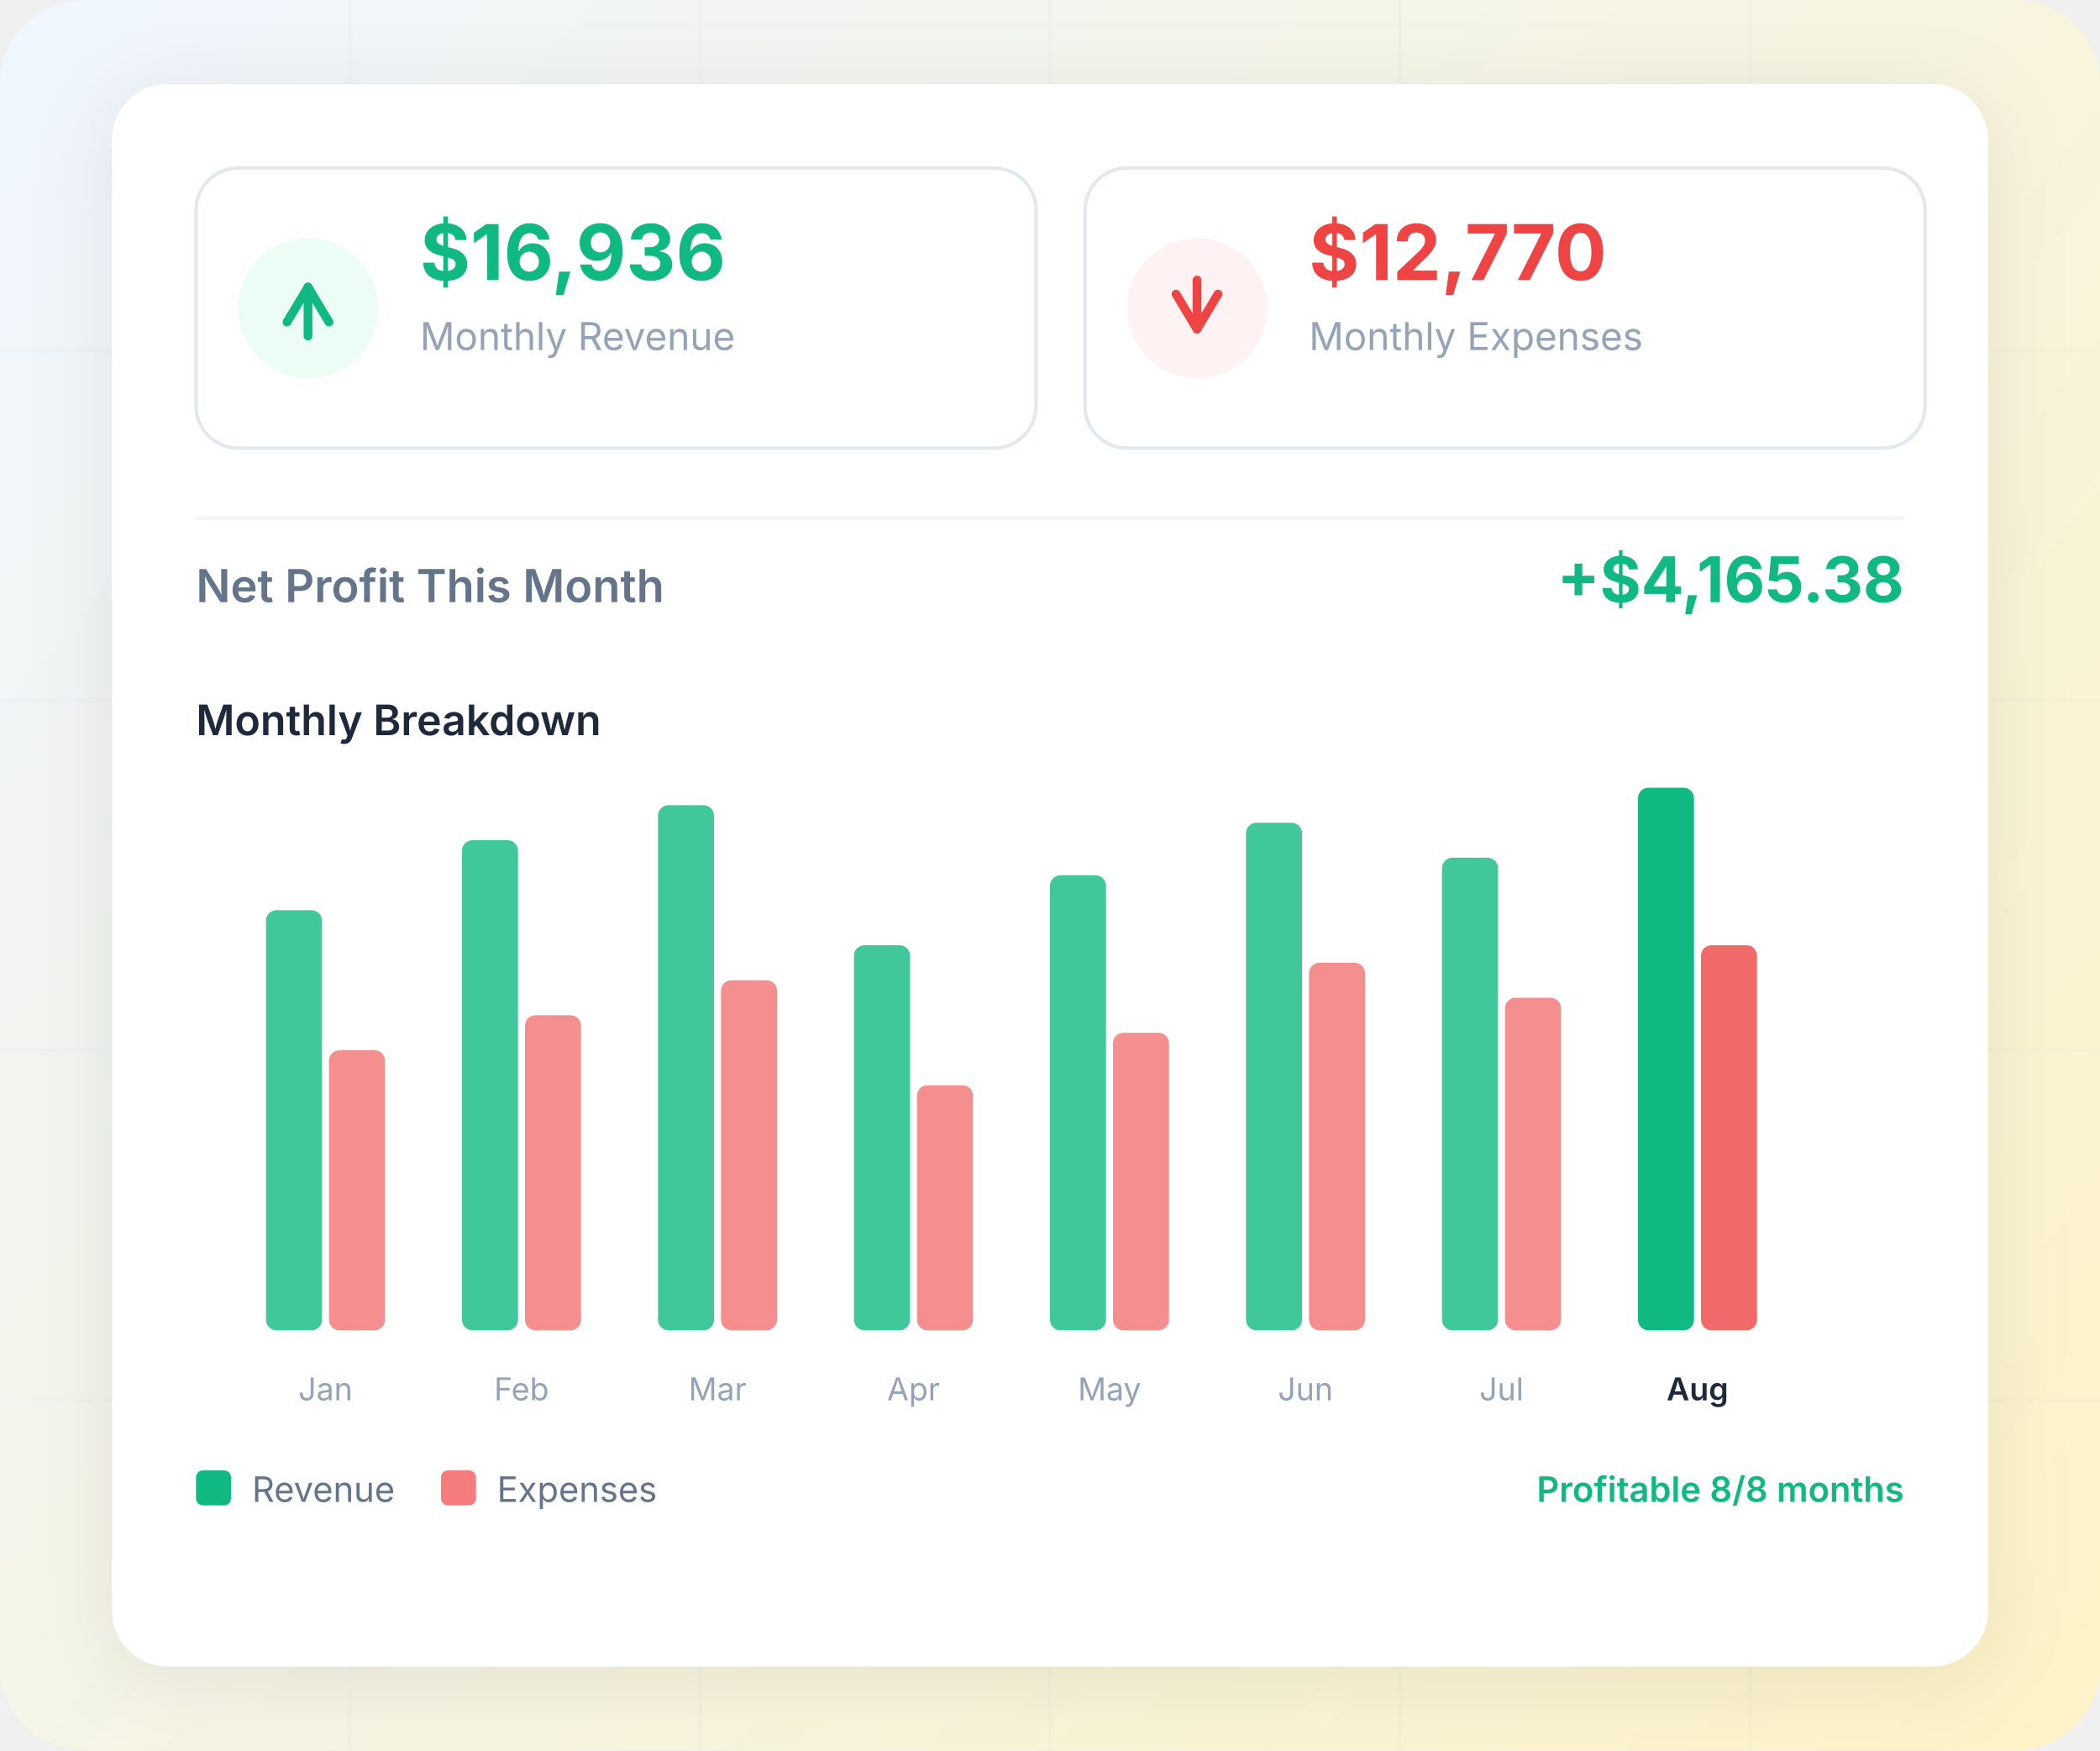
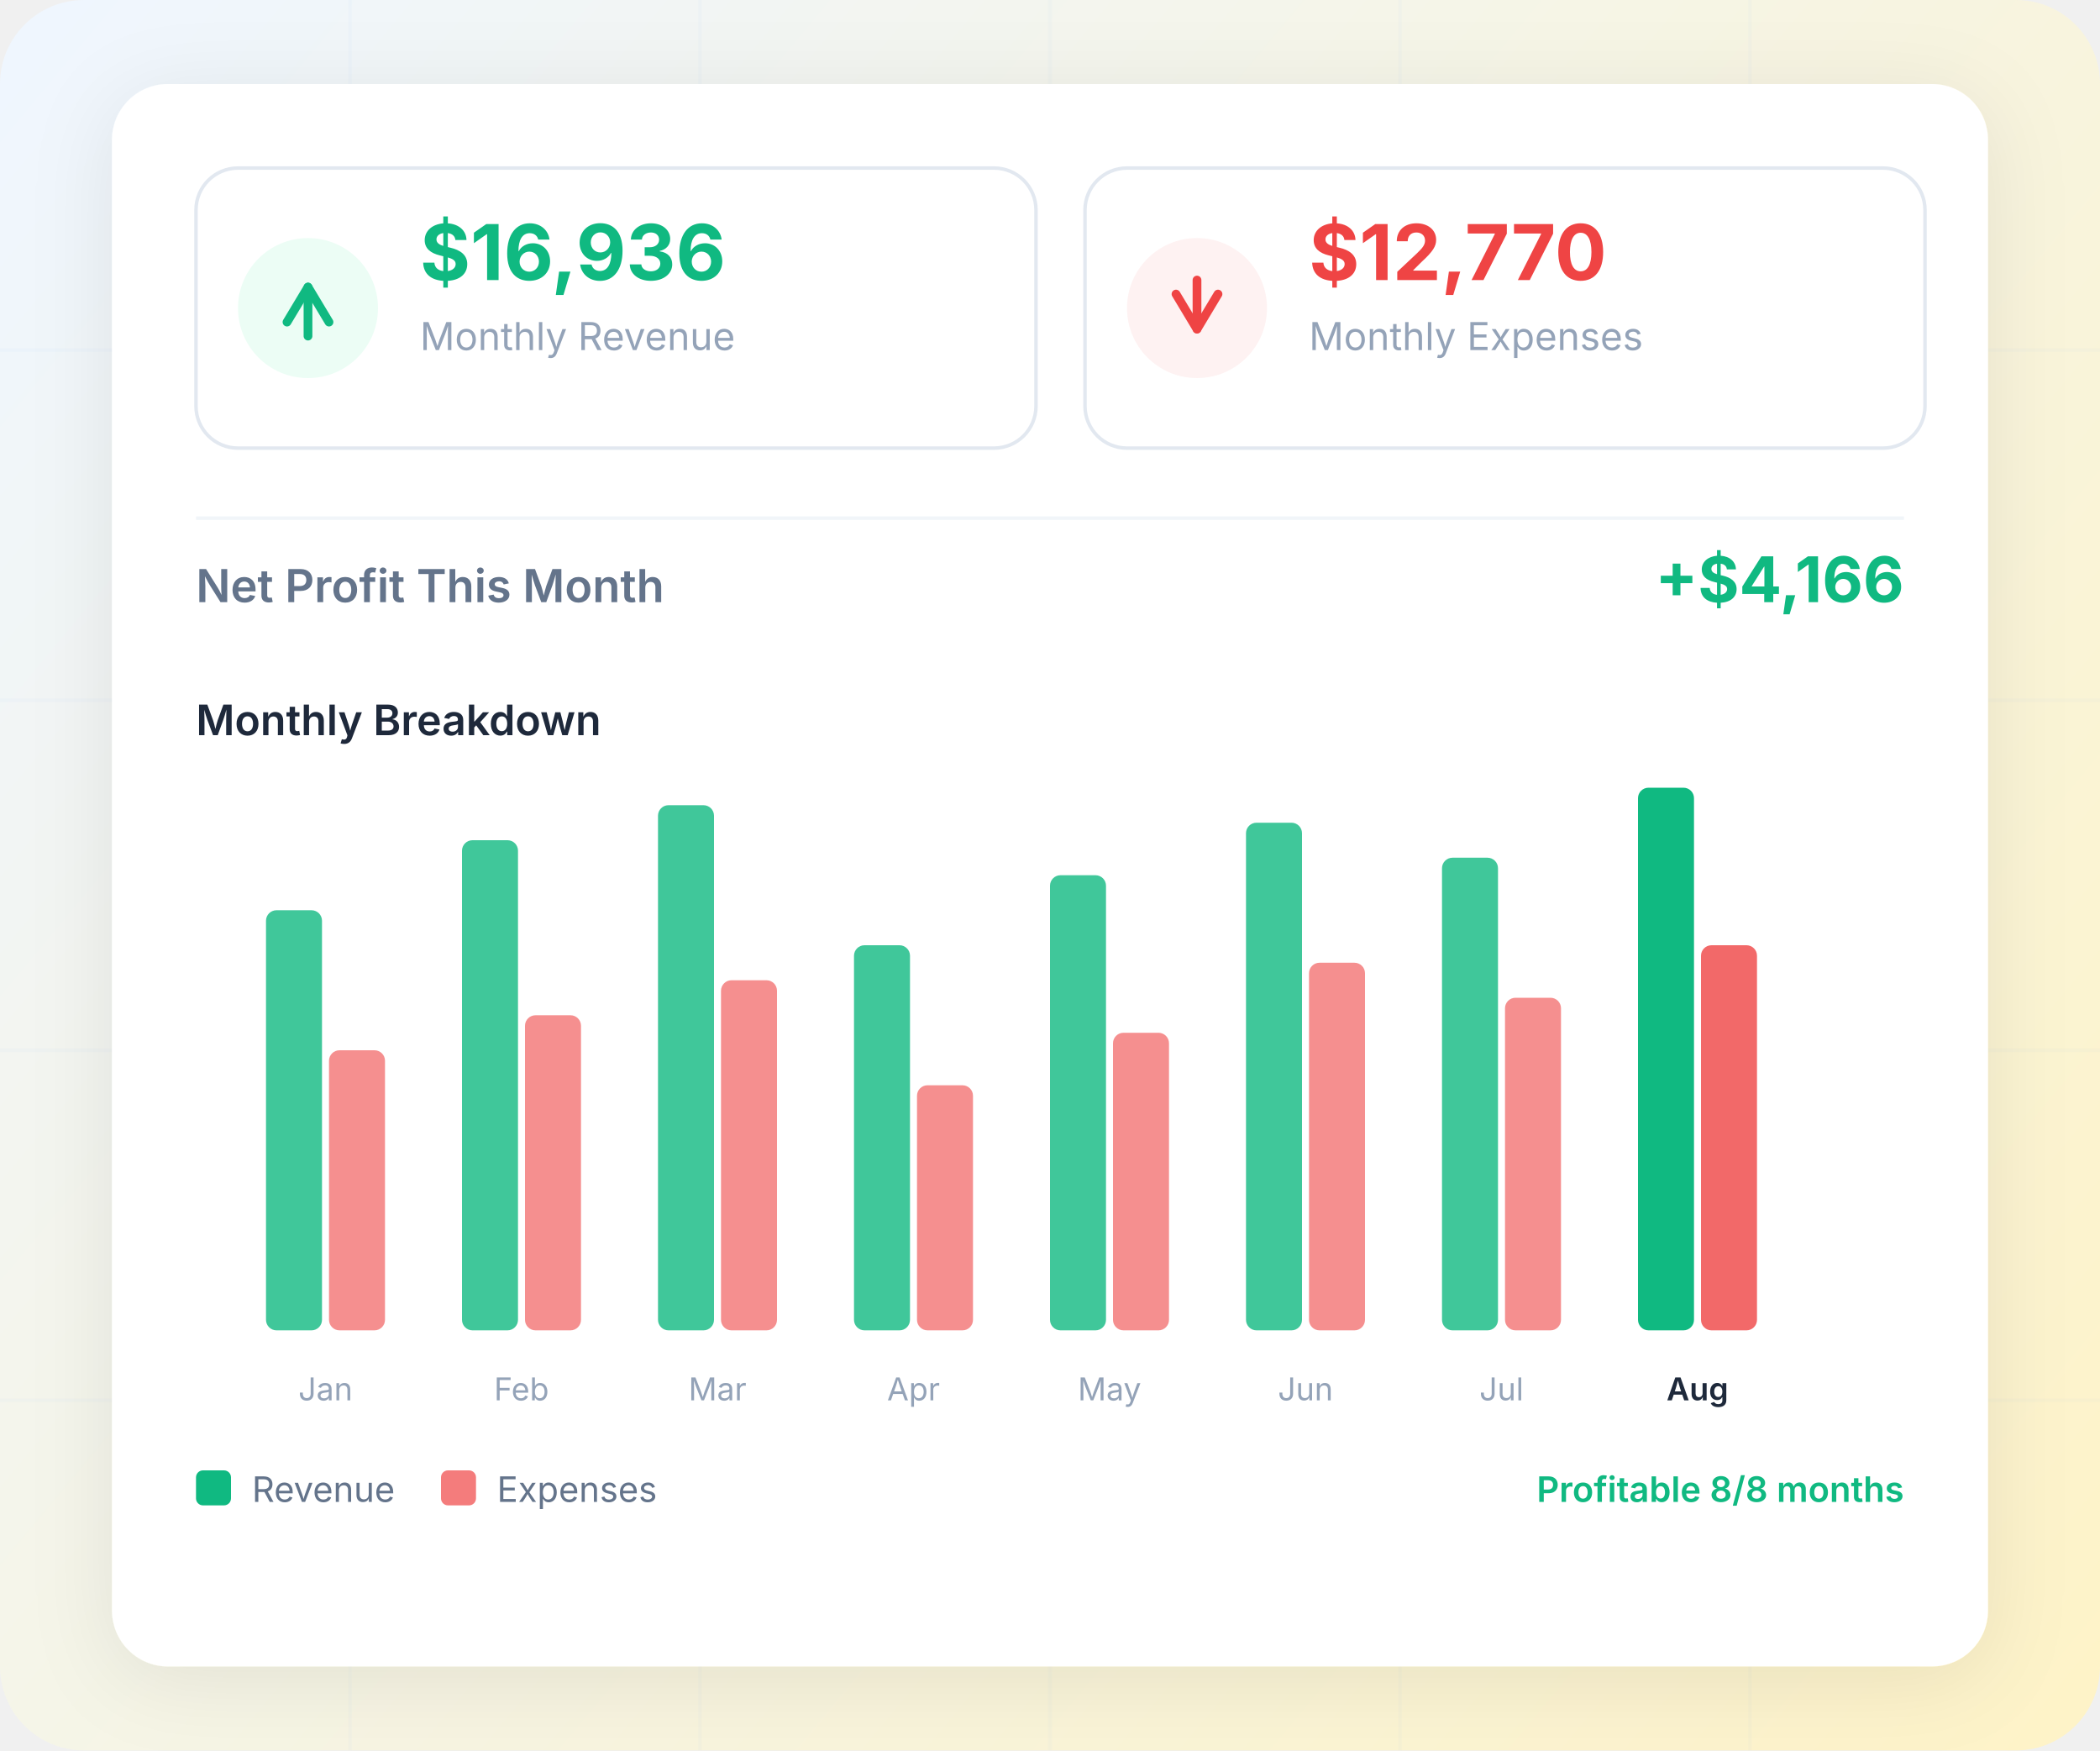
<svg xmlns="http://www.w3.org/2000/svg" viewBox="0 0 600 500" fill="none">
  <defs>
    <linearGradient id="bgGrad2" x1="0" y1="0" x2="600" y2="500" gradientUnits="userSpaceOnUse">
      <stop offset="0%" stop-color="#eff6ff" />
      <stop offset="100%" stop-color="#fef3c7" />
    </linearGradient>
    <filter id="cardShadow2" x="-10%" y="-5%" width="120%" height="115%">
      <feDropShadow dx="0" dy="4" stdDeviation="12" flood-color="#000" flood-opacity="0.08" />
    </filter>
  </defs>
  <rect width="600" height="500" rx="24" fill="url(#bgGrad2)" />
  <g opacity="0.03" stroke="#3b82f6" stroke-width="1">
    <line x1="0" y1="100" x2="600" y2="100" />
    <line x1="0" y1="200" x2="600" y2="200" />
    <line x1="0" y1="300" x2="600" y2="300" />
    <line x1="0" y1="400" x2="600" y2="400" />
    <line x1="100" y1="0" x2="100" y2="500" />
    <line x1="200" y1="0" x2="200" y2="500" />
    <line x1="300" y1="0" x2="300" y2="500" />
    <line x1="400" y1="0" x2="400" y2="500" />
    <line x1="500" y1="0" x2="500" y2="500" />
  </g>
  <g filter="url(#cardShadow2)">
    <rect x="32" y="24" width="536" height="452" rx="16" fill="white" />
  </g>
  <rect x="56" y="48" width="240" height="80" rx="12" fill="white" stroke="#e2e8f0" stroke-width="1" />
  <circle cx="88" cy="88" r="20" fill="#ecfdf5" />
  <path d="M82 92 L88 82 L94 92" stroke="#10b981" stroke-width="2.5" stroke-linecap="round" stroke-linejoin="round" fill="none" />
  <line x1="88" y1="82" x2="88" y2="96" stroke="#10b981" stroke-width="2.5" stroke-linecap="round" />
  <text x="120" y="80" font-family="system-ui, -apple-system, sans-serif" font-size="22" font-weight="700" fill="#10b981">$16,936</text>
  <text x="120" y="100" font-family="system-ui, -apple-system, sans-serif" font-size="11" fill="#94a3b8">Monthly Revenue</text>
  <rect x="310" y="48" width="240" height="80" rx="12" fill="white" stroke="#e2e8f0" stroke-width="1" />
  <circle cx="342" cy="88" r="20" fill="#fef2f2" />
  <path d="M336 84 L342 94 L348 84" stroke="#ef4444" stroke-width="2.5" stroke-linecap="round" stroke-linejoin="round" fill="none" />
  <line x1="342" y1="80" x2="342" y2="94" stroke="#ef4444" stroke-width="2.5" stroke-linecap="round" />
  <text x="374" y="80" font-family="system-ui, -apple-system, sans-serif" font-size="22" font-weight="700" fill="#ef4444">$12,770</text>
  <text x="374" y="100" font-family="system-ui, -apple-system, sans-serif" font-size="11" fill="#94a3b8">Monthly Expenses</text>
  <line x1="56" y1="148" x2="544" y2="148" stroke="#f1f5f9" stroke-width="1" />
  <text x="56" y="172" font-family="system-ui, -apple-system, sans-serif" font-size="13" font-weight="600" fill="#64748b">Net Profit This Month</text>
-   <text x="544" y="172" font-family="system-ui, -apple-system, sans-serif" font-size="18" font-weight="700" fill="#10b981" text-anchor="end">+$4,165.38</text>
+   <text x="544" y="172" font-family="system-ui, -apple-system, sans-serif" font-size="18" font-weight="700" fill="#10b981" text-anchor="end">+$4,166</text>
  <text x="56" y="210" font-family="system-ui, -apple-system, sans-serif" font-size="12" font-weight="600" fill="#1e293b">Monthly Breakdown</text>
  <rect x="76" y="260" width="16" height="120" rx="3" fill="#10b981" opacity="0.8" />
  <rect x="94" y="300" width="16" height="80" rx="3" fill="#ef4444" opacity="0.6" />
  <text x="93" y="400" font-family="system-ui, -apple-system, sans-serif" font-size="9" fill="#94a3b8" text-anchor="middle">Jan</text>
  <rect x="132" y="240" width="16" height="140" rx="3" fill="#10b981" opacity="0.8" />
  <rect x="150" y="290" width="16" height="90" rx="3" fill="#ef4444" opacity="0.6" />
  <text x="149" y="400" font-family="system-ui, -apple-system, sans-serif" font-size="9" fill="#94a3b8" text-anchor="middle">Feb</text>
  <rect x="188" y="230" width="16" height="150" rx="3" fill="#10b981" opacity="0.8" />
  <rect x="206" y="280" width="16" height="100" rx="3" fill="#ef4444" opacity="0.6" />
  <text x="205" y="400" font-family="system-ui, -apple-system, sans-serif" font-size="9" fill="#94a3b8" text-anchor="middle">Mar</text>
  <rect x="244" y="270" width="16" height="110" rx="3" fill="#10b981" opacity="0.8" />
  <rect x="262" y="310" width="16" height="70" rx="3" fill="#ef4444" opacity="0.6" />
  <text x="261" y="400" font-family="system-ui, -apple-system, sans-serif" font-size="9" fill="#94a3b8" text-anchor="middle">Apr</text>
  <rect x="300" y="250" width="16" height="130" rx="3" fill="#10b981" opacity="0.8" />
  <rect x="318" y="295" width="16" height="85" rx="3" fill="#ef4444" opacity="0.6" />
  <text x="317" y="400" font-family="system-ui, -apple-system, sans-serif" font-size="9" fill="#94a3b8" text-anchor="middle">May</text>
  <rect x="356" y="235" width="16" height="145" rx="3" fill="#10b981" opacity="0.8" />
  <rect x="374" y="275" width="16" height="105" rx="3" fill="#ef4444" opacity="0.6" />
  <text x="373" y="400" font-family="system-ui, -apple-system, sans-serif" font-size="9" fill="#94a3b8" text-anchor="middle">Jun</text>
  <rect x="412" y="245" width="16" height="135" rx="3" fill="#10b981" opacity="0.8" />
  <rect x="430" y="285" width="16" height="95" rx="3" fill="#ef4444" opacity="0.6" />
  <text x="429" y="400" font-family="system-ui, -apple-system, sans-serif" font-size="9" fill="#94a3b8" text-anchor="middle">Jul</text>
  <rect x="468" y="225" width="16" height="155" rx="3" fill="#10b981" />
  <rect x="486" y="270" width="16" height="110" rx="3" fill="#ef4444" opacity="0.8" />
  <text x="485" y="400" font-family="system-ui, -apple-system, sans-serif" font-size="9" fill="#1e293b" font-weight="600" text-anchor="middle">Aug</text>
  <rect x="56" y="420" width="10" height="10" rx="2" fill="#10b981" />
  <text x="72" y="429" font-family="system-ui, -apple-system, sans-serif" font-size="10" fill="#64748b">Revenue</text>
  <rect x="126" y="420" width="10" height="10" rx="2" fill="#ef4444" opacity="0.7" />
  <text x="142" y="429" font-family="system-ui, -apple-system, sans-serif" font-size="10" fill="#64748b">Expenses</text>
  <text x="544" y="429" font-family="system-ui, -apple-system, sans-serif" font-size="10" fill="#10b981" font-weight="600" text-anchor="end">Profitable 8/8 months</text>
</svg>
